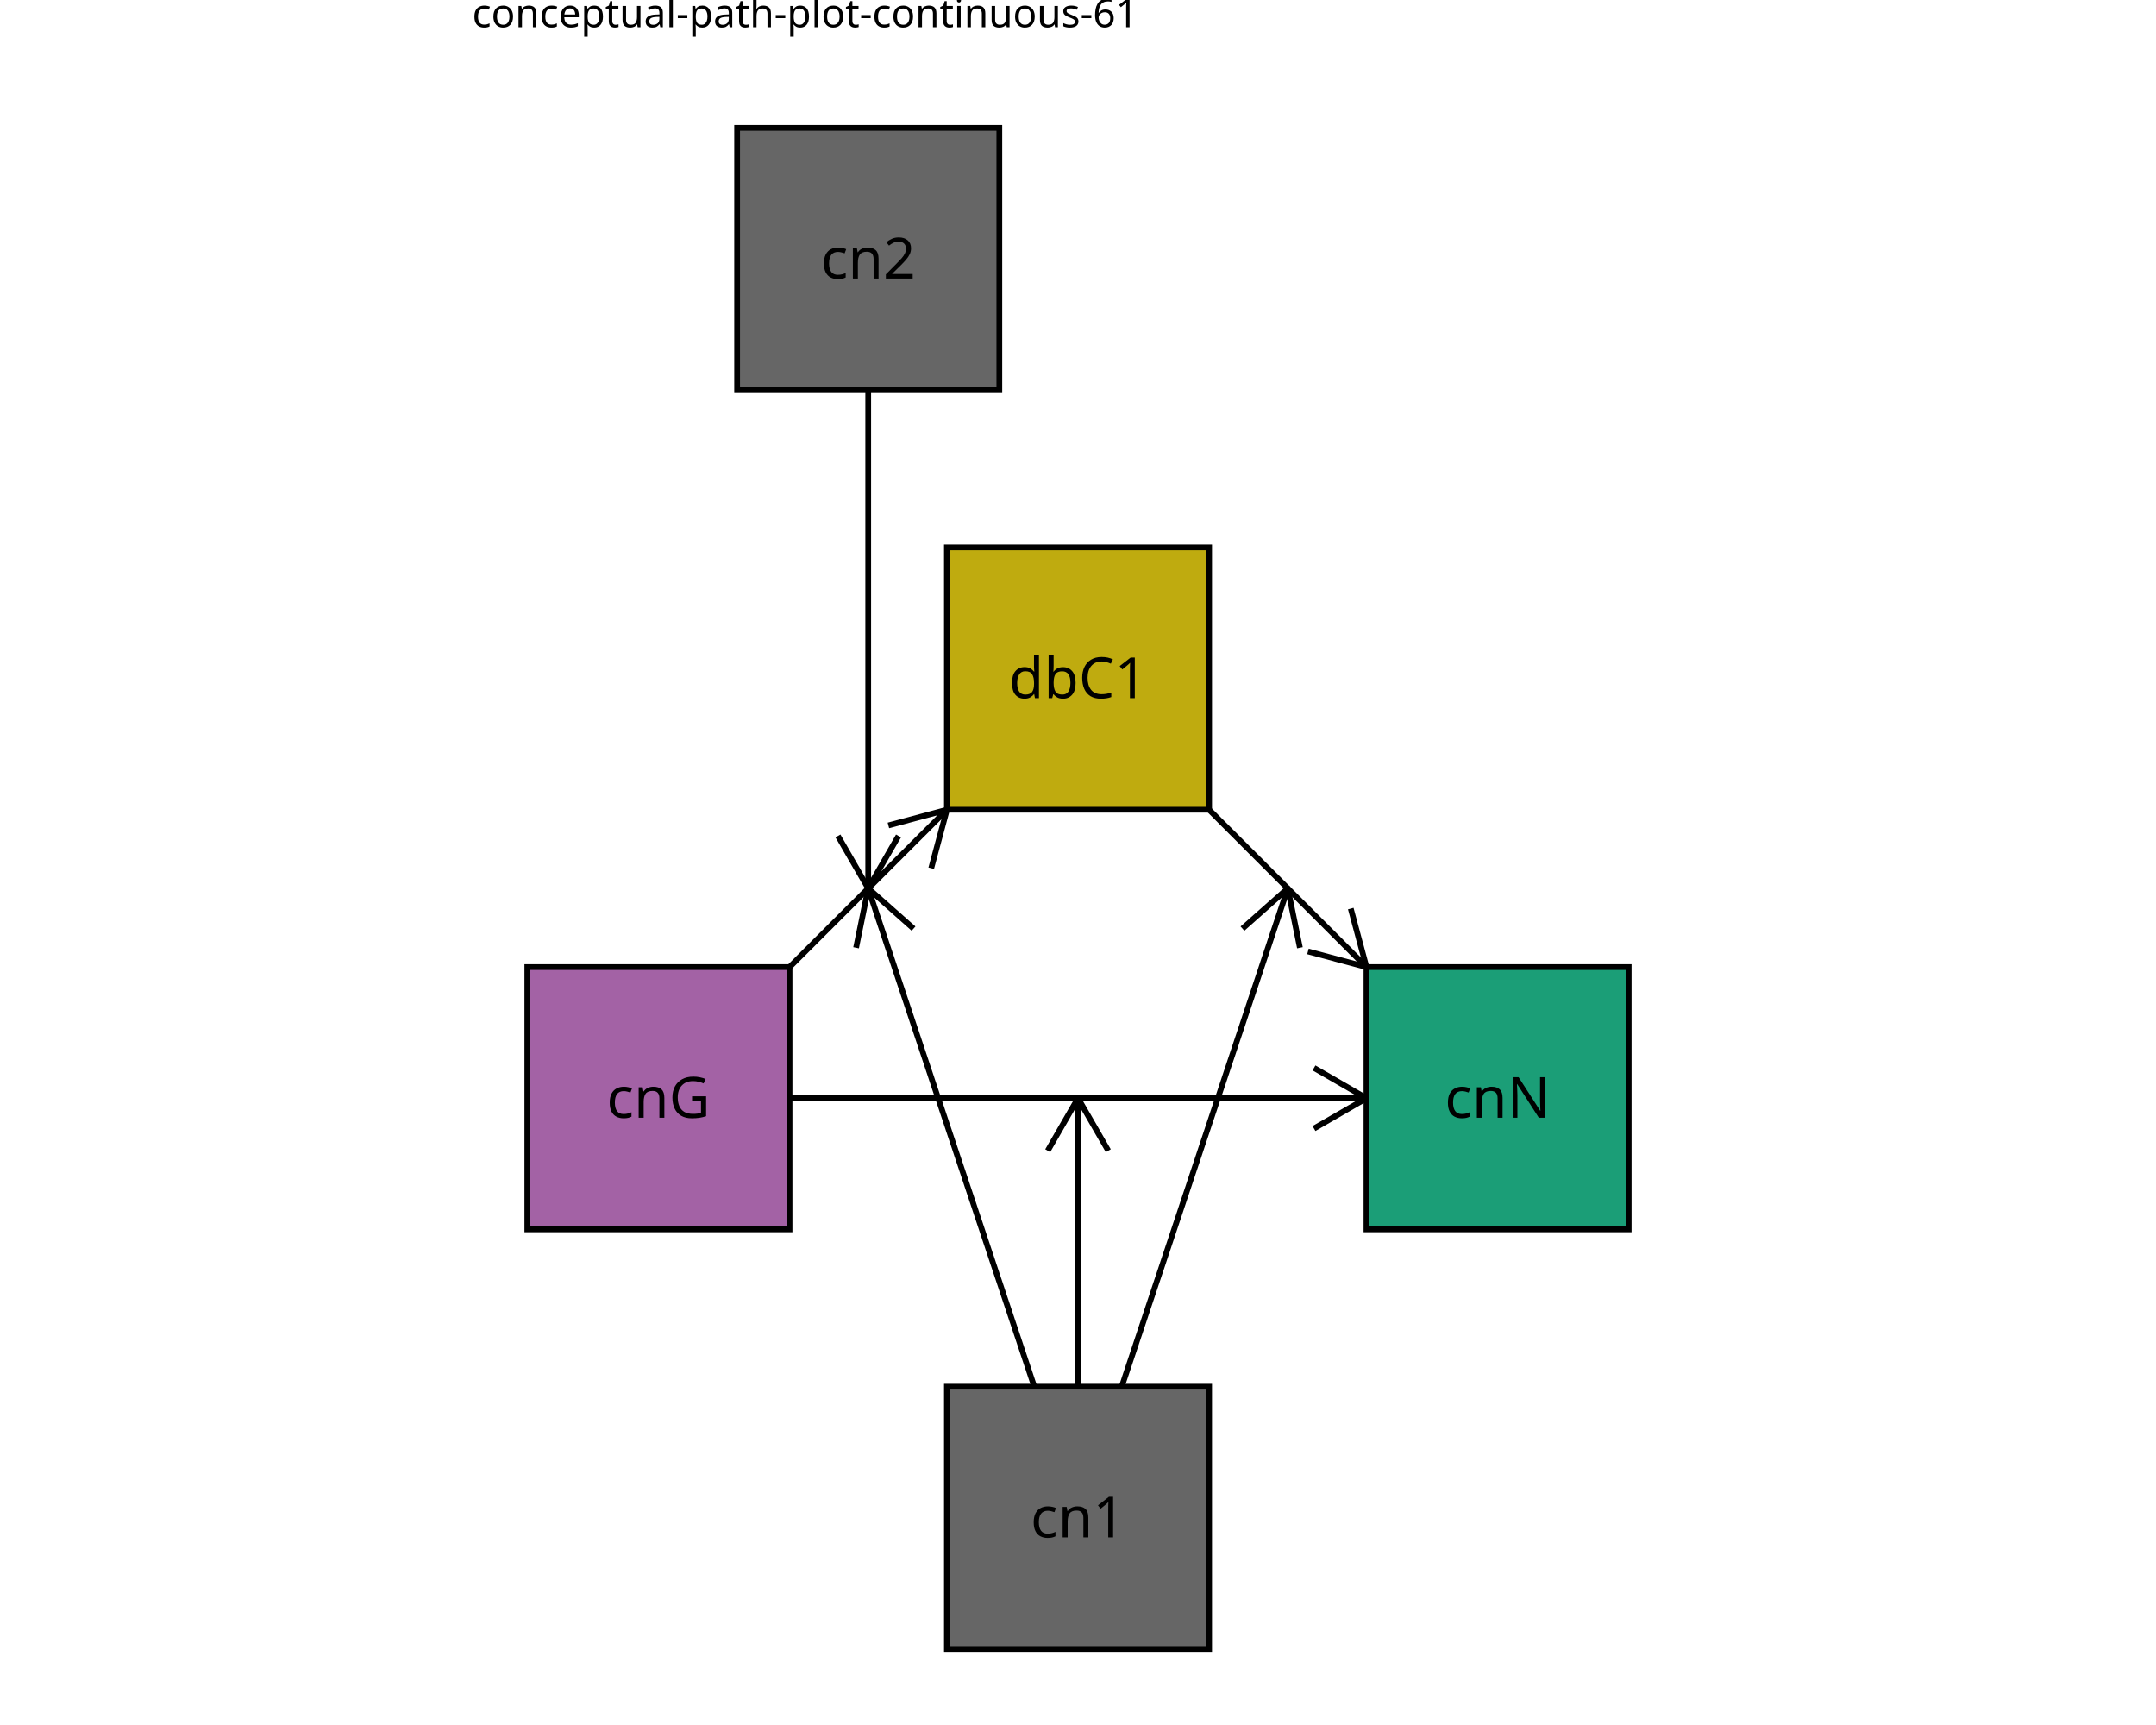
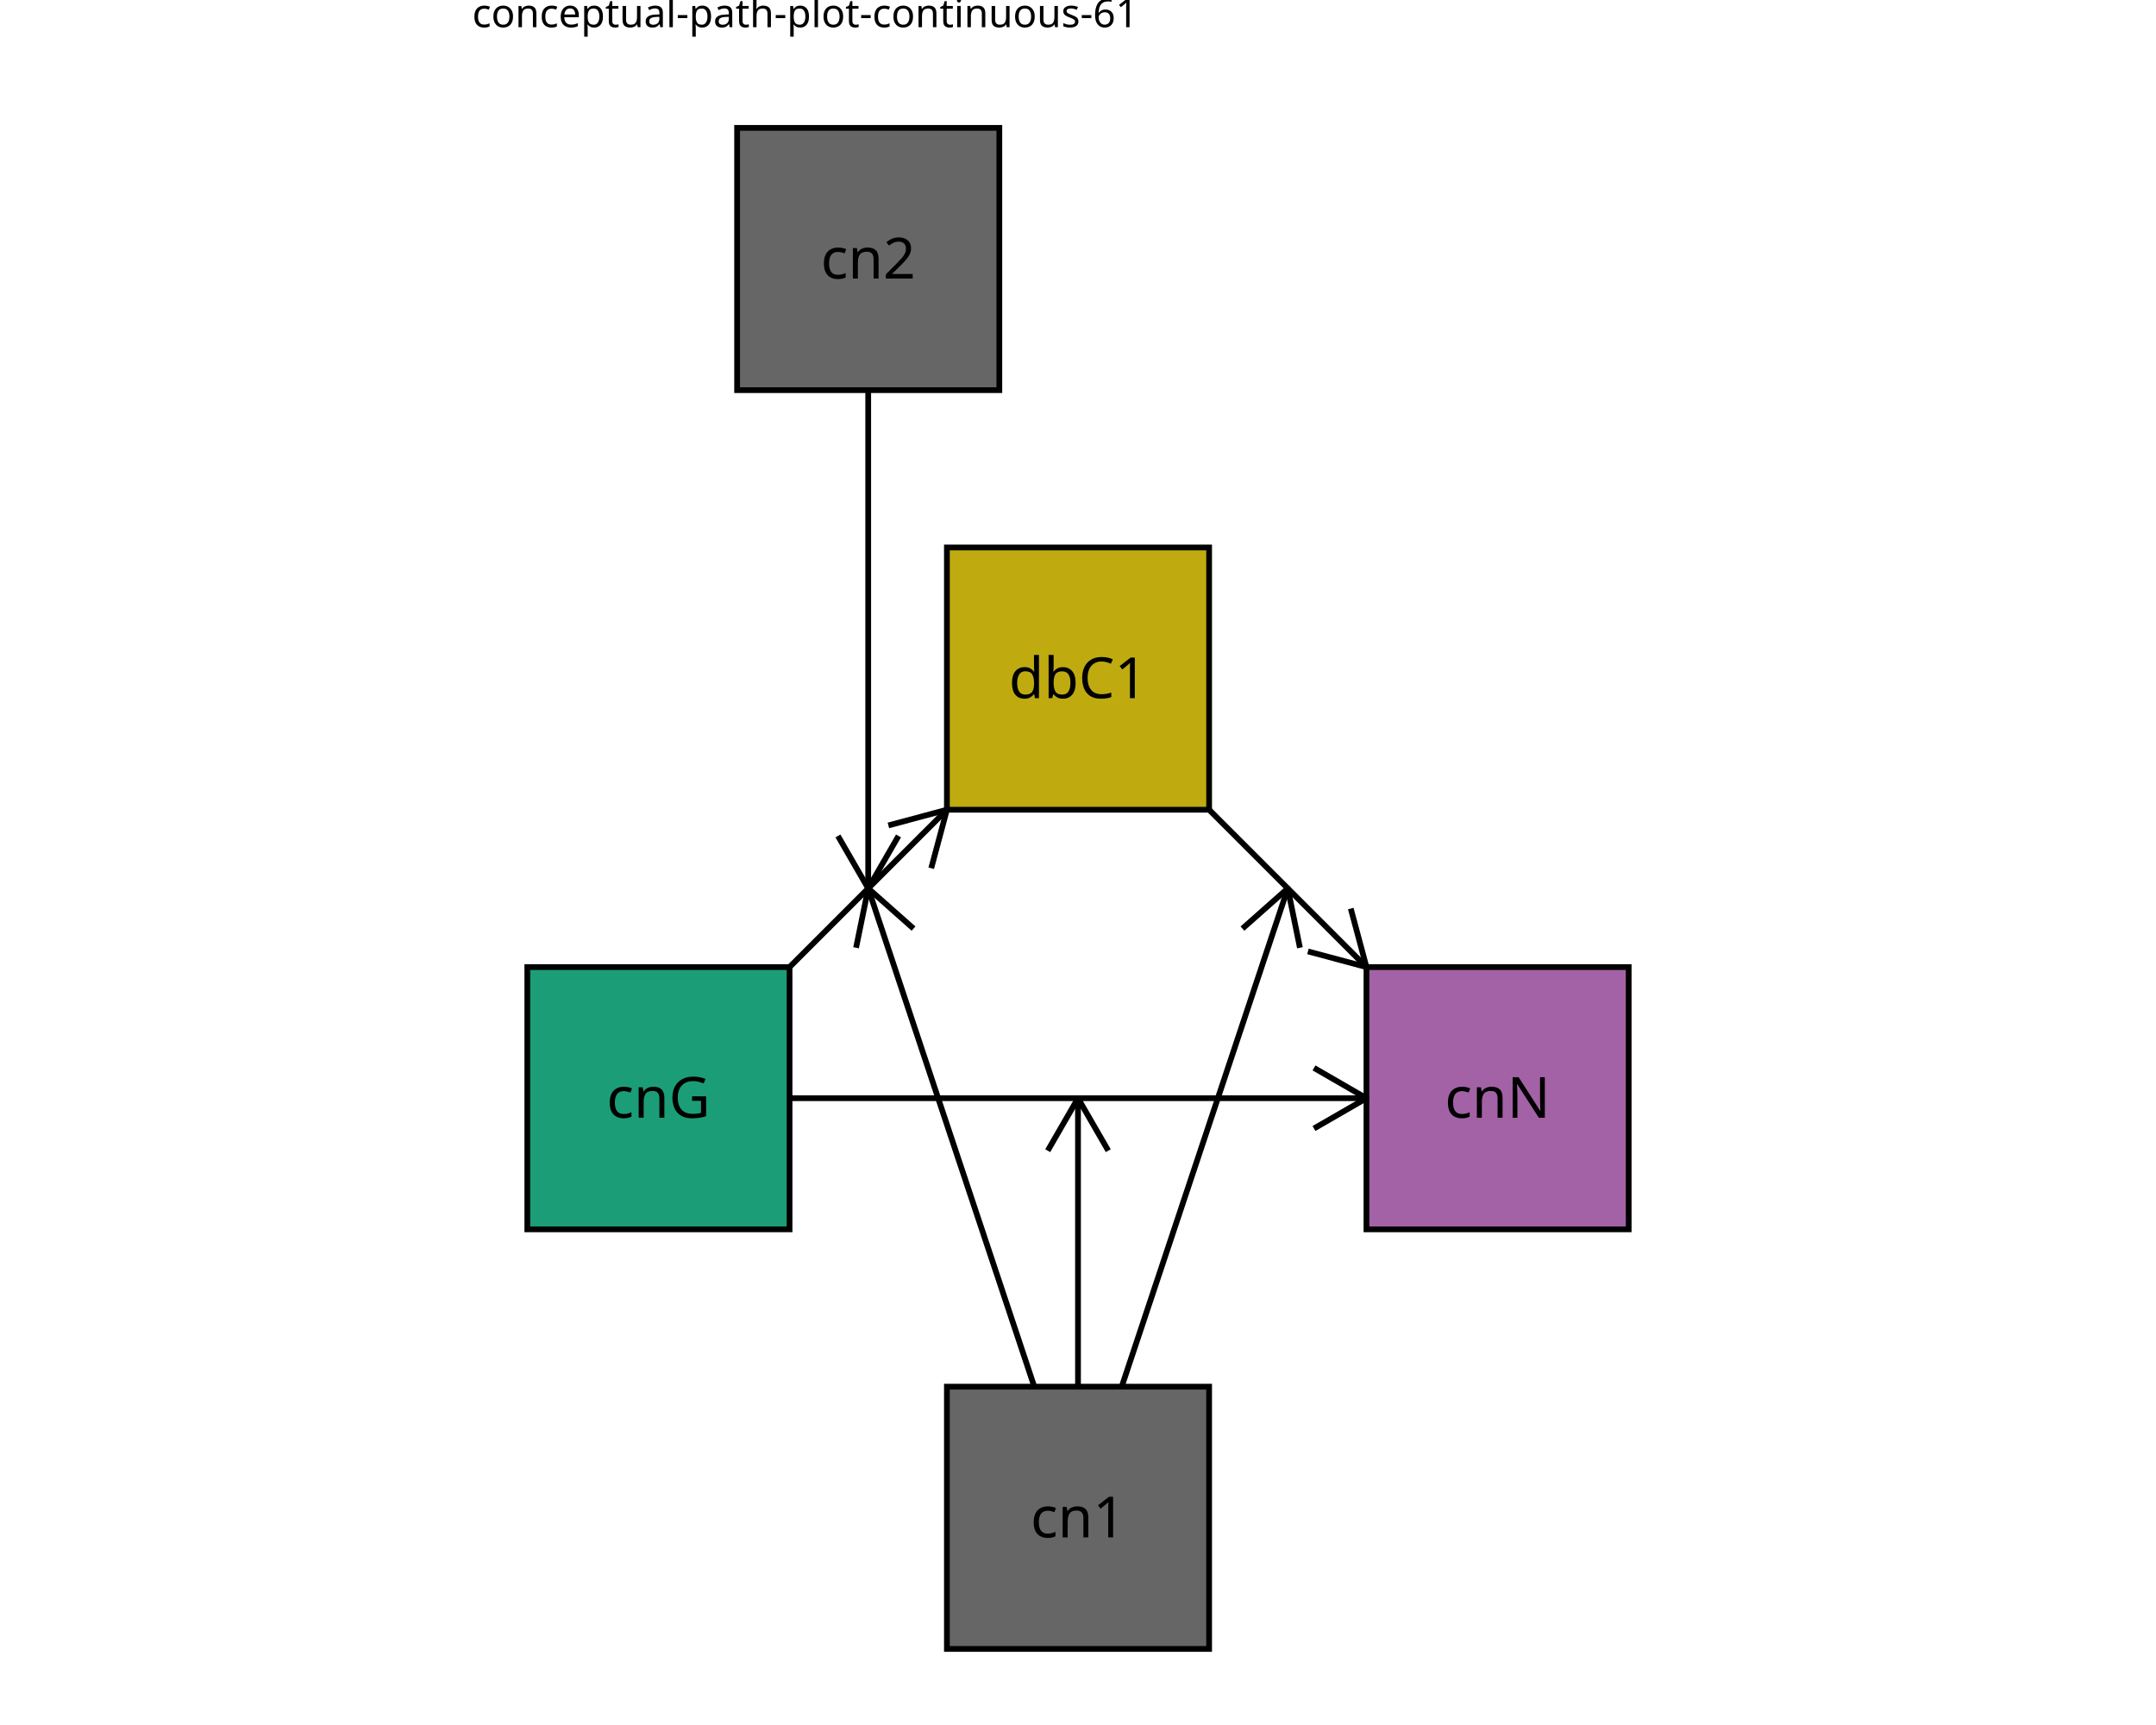
<svg xmlns="http://www.w3.org/2000/svg" class="svglite" data-engine-version="2.0" width="720.00pt" height="576.00pt" viewBox="0 0 720.00 576.00">
  <defs>
    <style type="text/css">
    .svglite line, .svglite polyline, .svglite polygon, .svglite path, .svglite rect, .svglite circle {
      fill: none;
      stroke: #000000;
      stroke-linecap: round;
      stroke-linejoin: round;
      stroke-miterlimit: 10.00;
    }
  </style>
  </defs>
  <rect width="100%" height="100%" style="stroke: none; fill: #FFFFFF;" />
  <defs>
    <clipPath id="cpMC4wMHw3MjAuMDB8MC4wMHw1NzYuMDA=">
      <rect x="0.00" y="0.00" width="720.00" height="576.00" />
    </clipPath>
  </defs>
  <g clip-path="url(#cpMC4wMHw3MjAuMDB8MC4wMHw1NzYuMDA=)">
</g>
  <defs>
    <clipPath id="cpMTU3LjcxfDU2Mi4yOXwwLjAwfDU3Ni4wMA==">
      <rect x="157.71" y="0.00" width="404.57" height="576.00" />
    </clipPath>
  </defs>
  <g clip-path="url(#cpMTU3LjcxfDU2Mi4yOXwwLjAwfDU3Ni4wMA==)">
    <rect x="157.71" y="0.00" width="404.57" height="576.00" style="stroke-width: 10.67; stroke: none;" />
  </g>
  <g clip-path="url(#cpMC4wMHw3MjAuMDB8MC4wMHw1NzYuMDA=)">
</g>
  <defs>
    <clipPath id="cpMTU3LjcxfDU2Mi4yOXwxNy4zMHw1NzYuMDA=">
      <rect x="157.71" y="17.30" width="404.57" height="558.70" />
    </clipPath>
  </defs>
  <g clip-path="url(#cpMTU3LjcxfDU2Mi4yOXwxNy4zMHw1NzYuMDA=)">
    <rect x="157.71" y="17.30" width="404.57" height="558.70" style="stroke-width: 10.67; stroke: none;" />
-     <rect x="176.10" y="322.92" width="87.57" height="87.57" style="stroke-width: 1.92; stroke-linecap: butt; stroke-linejoin: miter; fill: #A362A5;" />
-     <rect x="456.33" y="322.92" width="87.57" height="87.57" style="stroke-width: 1.92; stroke-linecap: butt; stroke-linejoin: miter; fill: #1B9E77;" />
+     <rect x="176.10" y="322.92" width="87.57" height="87.57" style="stroke-width: 1.92; stroke-linecap: butt; stroke-linejoin: miter; fill: #1B9E77;" />
+     <rect x="456.33" y="322.92" width="87.57" height="87.57" style="stroke-width: 1.92; stroke-linecap: butt; stroke-linejoin: miter; fill: #A362A5;" />
    <rect x="316.22" y="182.81" width="87.57" height="87.57" style="stroke-width: 1.92; stroke-linecap: butt; stroke-linejoin: miter; fill: #BFAB0F;" />
    <rect x="316.22" y="463.03" width="87.57" height="87.57" style="stroke-width: 1.92; stroke-linecap: butt; stroke-linejoin: miter; fill: #666666;" />
    <rect x="246.16" y="42.70" width="87.57" height="87.57" style="stroke-width: 1.92; stroke-linecap: butt; stroke-linejoin: miter; fill: #666666;" />
    <rect x="316.22" y="322.92" width="87.57" height="87.57" style="stroke-width: 1.92; stroke: none; stroke-linecap: butt; stroke-linejoin: miter;" />
    <rect x="246.16" y="252.87" width="87.57" height="87.57" style="stroke-width: 1.92; stroke: none; stroke-linecap: butt; stroke-linejoin: miter;" />
    <rect x="386.27" y="252.87" width="87.57" height="87.57" style="stroke-width: 1.92; stroke: none; stroke-linecap: butt; stroke-linejoin: miter;" />
    <rect x="246.16" y="252.87" width="87.57" height="87.57" style="stroke-width: 1.92; stroke: none; stroke-linecap: butt; stroke-linejoin: miter;" />
    <polyline points="263.67,366.71 265.18,366.71 268.01,366.71 270.84,366.71 273.67,366.71 276.50,366.71 279.33,366.71 282.16,366.71 284.99,366.71 287.82,366.71 290.65,366.71 293.48,366.71 296.31,366.71 299.14,366.71 301.97,366.71 304.80,366.71 307.63,366.71 310.47,366.71 313.30,366.71 316.13,366.71 318.96,366.71 321.79,366.71 324.62,366.71 327.45,366.71 330.28,366.71 333.11,366.71 335.94,366.71 338.77,366.71 341.60,366.71 344.43,366.71 347.26,366.71 350.09,366.71 352.92,366.71 355.75,366.71 358.58,366.71 361.42,366.71 364.25,366.71 367.08,366.71 369.91,366.71 372.74,366.71 375.57,366.71 378.40,366.71 381.23,366.71 384.06,366.71 386.89,366.71 389.72,366.71 392.55,366.71 395.38,366.71 398.21,366.71 401.04,366.71 403.87,366.71 406.70,366.71 409.53,366.71 412.37,366.71 415.20,366.71 418.03,366.71 420.86,366.71 423.69,366.71 426.52,366.71 429.35,366.71 432.18,366.71 435.01,366.71 437.84,366.71 440.67,366.71 443.50,366.71 446.33,366.71 449.16,366.71 451.99,366.71 454.82,366.71 456.33,366.71 " style="stroke-width: 1.92; stroke-linecap: butt;" />
    <polyline points="438.81,376.82 456.33,366.71 438.81,356.59 " style="stroke-width: 1.92; stroke-linecap: butt;" />
-     <polyline points="374.59,463.03 374.86,462.24 375.57,460.12 376.28,457.99 376.98,455.87 377.69,453.75 378.40,451.62 379.11,449.50 379.81,447.38 380.52,445.26 381.23,443.13 381.94,441.01 382.64,438.89 383.35,436.76 384.06,434.64 384.77,432.52 385.47,430.40 386.18,428.27 386.89,426.15 387.60,424.03 388.31,421.90 389.01,419.78 389.72,417.66 390.43,415.53 391.14,413.41 391.84,411.29 392.55,409.17 393.26,407.04 393.97,404.92 394.67,402.80 395.38,400.67 396.09,398.55 396.80,396.43 397.50,394.31 398.21,392.18 398.92,390.06 399.63,387.94 400.34,385.81 401.04,383.69 401.75,381.57 402.46,379.45 403.17,377.32 403.87,375.20 404.58,373.08 405.29,370.95 406.00,368.83 406.70,366.71 407.41,364.59 408.12,362.46 408.83,360.34 409.53,358.22 410.24,356.09 410.95,353.97 411.66,351.85 412.37,349.72 413.07,347.60 413.78,345.48 414.49,343.36 415.20,341.23 415.90,339.11 416.61,336.99 417.32,334.86 418.03,332.74 418.73,330.62 419.44,328.50 420.15,326.37 420.86,324.25 421.56,322.13 422.27,320.00 422.98,317.88 423.69,315.76 424.39,313.64 425.10,311.51 425.81,309.39 426.52,307.27 427.23,305.14 427.93,303.02 428.64,300.90 429.35,298.77 430.06,296.65 " style="stroke-width: 1.92; stroke-linecap: butt;" />
-     <polyline points="434.11,316.47 430.06,296.65 414.92,310.07 " style="stroke-width: 1.92; stroke-linecap: butt;" />
-     <polyline points="289.94,130.27 289.94,131.07 289.94,133.19 289.94,135.31 289.94,137.43 289.94,139.56 289.94,141.68 289.94,143.80 289.94,145.93 289.94,148.05 289.94,150.17 289.94,152.29 289.94,154.42 289.94,156.54 289.94,158.66 289.94,160.79 289.94,162.91 289.94,165.03 289.94,167.15 289.94,169.28 289.94,171.40 289.94,173.52 289.94,175.65 289.94,177.77 289.94,179.89 289.94,182.02 289.94,184.14 289.94,186.26 289.94,188.38 289.94,190.51 289.94,192.63 289.94,194.75 289.94,196.88 289.94,199.00 289.94,201.12 289.94,203.24 289.94,205.37 289.94,207.49 289.94,209.61 289.94,211.74 289.94,213.86 289.94,215.98 289.94,218.10 289.94,220.23 289.94,222.35 289.94,224.47 289.94,226.60 289.94,228.72 289.94,230.84 289.94,232.96 289.94,235.09 289.94,237.21 289.94,239.33 289.94,241.46 289.94,243.58 289.94,245.70 289.94,247.83 289.94,249.95 289.94,252.07 289.94,254.19 289.94,256.32 289.94,258.44 289.94,260.56 289.94,262.69 289.94,264.81 289.94,266.93 289.94,269.05 289.94,271.18 289.94,273.30 289.94,275.42 289.94,277.55 289.94,279.67 289.94,281.79 289.94,283.91 289.94,286.04 289.94,288.16 289.94,290.28 289.94,292.41 289.94,294.53 289.94,296.65 " style="stroke-width: 1.92; stroke-linecap: butt;" />
-     <polyline points="279.83,279.13 289.94,296.65 300.06,279.13 " style="stroke-width: 1.92; stroke-linecap: butt;" />
    <polyline points="263.67,322.92 263.76,322.83 265.18,321.42 266.59,320.00 268.01,318.59 269.42,317.17 270.84,315.76 272.25,314.34 273.67,312.93 275.08,311.51 276.50,310.10 277.91,308.68 279.33,307.27 280.74,305.85 282.16,304.44 283.58,303.02 284.99,301.61 286.41,300.19 287.82,298.77 289.24,297.36 290.65,295.94 292.07,294.53 293.48,293.11 294.90,291.70 296.31,290.28 297.73,288.87 299.14,287.45 300.56,286.04 301.97,284.62 303.39,283.21 304.80,281.79 306.22,280.38 307.63,278.96 309.05,277.55 310.47,276.13 311.88,274.72 313.30,273.30 314.71,271.88 316.13,270.47 316.22,270.38 " style="stroke-width: 1.92; stroke-linecap: butt;" />
    <polyline points="310.98,289.92 316.22,270.38 296.68,275.62 " style="stroke-width: 1.92; stroke-linecap: butt;" />
    <polyline points="403.78,270.38 403.87,270.47 405.29,271.88 406.70,273.30 408.12,274.72 409.53,276.13 410.95,277.55 412.37,278.96 413.78,280.38 415.20,281.79 416.61,283.21 418.03,284.62 419.44,286.04 420.86,287.45 422.27,288.87 423.69,290.28 425.10,291.70 426.52,293.11 427.93,294.53 429.35,295.94 430.76,297.36 432.18,298.77 433.59,300.19 435.01,301.61 436.42,303.02 437.84,304.44 439.26,305.85 440.67,307.27 442.09,308.68 443.50,310.10 444.92,311.51 446.33,312.93 447.75,314.34 449.16,315.76 450.58,317.17 451.99,318.59 453.41,320.00 454.82,321.42 456.24,322.83 456.33,322.92 " style="stroke-width: 1.92; stroke-linecap: butt;" />
    <polyline points="436.79,317.69 456.33,322.92 451.09,303.38 " style="stroke-width: 1.92; stroke-linecap: butt;" />
    <polyline points="360.00,463.03 360.00,462.95 360.00,461.53 360.00,460.12 360.00,458.70 360.00,457.29 360.00,455.87 360.00,454.45 360.00,453.04 360.00,451.62 360.00,450.21 360.00,448.79 360.00,447.38 360.00,445.96 360.00,444.55 360.00,443.13 360.00,441.72 360.00,440.30 360.00,438.89 360.00,437.47 360.00,436.06 360.00,434.64 360.00,433.23 360.00,431.81 360.00,430.40 360.00,428.98 360.00,427.56 360.00,426.15 360.00,424.73 360.00,423.32 360.00,421.90 360.00,420.49 360.00,419.07 360.00,417.66 360.00,416.24 360.00,414.83 360.00,413.41 360.00,412.00 360.00,410.58 360.00,409.17 360.00,407.75 360.00,406.34 360.00,404.92 360.00,403.50 360.00,402.09 360.00,400.67 360.00,399.26 360.00,397.84 360.00,396.43 360.00,395.01 360.00,393.60 360.00,392.18 360.00,390.77 360.00,389.35 360.00,387.94 360.00,386.52 360.00,385.11 360.00,383.69 360.00,382.28 360.00,380.86 360.00,379.45 360.00,378.03 360.00,376.61 360.00,375.20 360.00,373.78 360.00,372.37 360.00,370.95 360.00,369.54 360.00,368.12 360.00,366.71 " style="stroke-width: 1.92; stroke-linecap: butt;" />
    <polyline points="370.11,384.23 360.00,366.71 349.89,384.23 " style="stroke-width: 1.92; stroke-linecap: butt;" />
    <polyline points="345.41,463.03 345.14,462.24 344.43,460.12 343.72,457.99 343.02,455.87 342.31,453.75 341.60,451.62 340.89,449.50 340.19,447.38 339.48,445.26 338.77,443.13 338.06,441.01 337.36,438.89 336.65,436.76 335.94,434.64 335.23,432.52 334.53,430.40 333.82,428.27 333.11,426.15 332.40,424.03 331.69,421.90 330.99,419.78 330.28,417.66 329.57,415.53 328.86,413.41 328.16,411.29 327.45,409.17 326.74,407.04 326.03,404.92 325.33,402.80 324.62,400.67 323.91,398.55 323.20,396.43 322.50,394.31 321.79,392.18 321.08,390.06 320.37,387.94 319.66,385.81 318.96,383.69 318.25,381.57 317.54,379.45 316.83,377.32 316.13,375.20 315.42,373.08 314.71,370.95 314.00,368.83 313.30,366.71 312.59,364.59 311.88,362.46 311.17,360.34 310.47,358.22 309.76,356.09 309.05,353.97 308.34,351.85 307.63,349.72 306.93,347.60 306.22,345.48 305.51,343.36 304.80,341.23 304.10,339.11 303.39,336.99 302.68,334.86 301.97,332.74 301.27,330.62 300.56,328.50 299.85,326.37 299.14,324.25 298.44,322.13 297.73,320.00 297.02,317.88 296.31,315.76 295.61,313.64 294.90,311.51 294.19,309.39 293.48,307.27 292.77,305.14 292.07,303.02 291.36,300.90 290.65,298.77 289.94,296.65 " style="stroke-width: 1.92; stroke-linecap: butt;" />
    <polyline points="305.08,310.07 289.94,296.65 285.89,316.47 " style="stroke-width: 1.92; stroke-linecap: butt;" />
+     <polyline points="374.59,463.03 374.86,462.24 375.57,460.12 376.28,457.99 376.98,455.87 377.69,453.75 378.40,451.62 379.11,449.50 379.81,447.38 380.52,445.26 381.23,443.13 381.94,441.01 382.64,438.89 383.35,436.76 384.06,434.64 384.77,432.52 385.47,430.40 386.18,428.27 386.89,426.15 387.60,424.03 388.31,421.90 389.01,419.78 389.72,417.66 390.43,415.53 391.14,413.41 391.84,411.29 392.55,409.17 393.26,407.04 393.97,404.92 394.67,402.80 395.38,400.67 396.09,398.55 396.80,396.43 397.50,394.31 398.21,392.18 398.92,390.06 399.63,387.94 400.34,385.81 401.04,383.69 401.75,381.57 402.46,379.45 403.17,377.32 403.87,375.20 404.58,373.08 405.29,370.95 406.00,368.83 406.70,366.71 407.41,364.59 408.12,362.46 408.83,360.34 409.53,358.22 410.24,356.09 410.95,353.97 411.66,351.85 412.37,349.72 413.07,347.60 413.78,345.48 414.49,343.36 415.20,341.23 415.90,339.11 416.61,336.99 417.32,334.86 418.03,332.74 418.73,330.62 419.44,328.50 420.15,326.37 420.86,324.25 421.56,322.13 422.27,320.00 422.98,317.88 423.69,315.76 424.39,313.64 425.10,311.51 425.81,309.39 426.52,307.27 427.23,305.14 427.93,303.02 428.64,300.90 429.35,298.77 430.06,296.65 " style="stroke-width: 1.92; stroke-linecap: butt;" />
+     <polyline points="434.11,316.47 430.06,296.65 414.92,310.07 " style="stroke-width: 1.92; stroke-linecap: butt;" />
+     <polyline points="289.94,130.27 289.94,131.07 289.94,133.19 289.94,135.31 289.94,137.43 289.94,139.56 289.94,141.68 289.94,143.80 289.94,145.93 289.94,148.05 289.94,150.17 289.94,152.29 289.94,154.42 289.94,156.54 289.94,158.66 289.94,160.79 289.94,162.91 289.94,165.03 289.94,167.15 289.94,169.28 289.94,171.40 289.94,173.52 289.94,175.65 289.94,177.77 289.94,179.89 289.94,182.02 289.94,184.14 289.94,186.26 289.94,188.38 289.94,190.51 289.94,192.63 289.94,194.75 289.94,196.88 289.94,199.00 289.94,201.12 289.94,203.24 289.94,205.37 289.94,207.49 289.94,209.61 289.94,211.74 289.94,213.86 289.94,215.98 289.94,218.10 289.94,220.23 289.94,222.35 289.94,224.47 289.94,226.60 289.94,228.72 289.94,230.84 289.94,232.96 289.94,235.09 289.94,237.21 289.94,239.33 289.94,241.46 289.94,243.58 289.94,245.70 289.94,247.83 289.94,249.95 289.94,252.07 289.94,254.19 289.94,256.32 289.94,258.44 289.94,260.56 289.94,262.69 289.94,264.81 289.94,266.93 289.94,269.05 289.94,271.18 289.94,273.30 289.94,275.42 289.94,277.55 289.94,279.67 289.94,281.79 289.94,283.91 289.94,286.04 289.94,288.16 289.94,290.28 289.94,292.41 289.94,294.53 289.94,296.65 " style="stroke-width: 1.92; stroke-linecap: butt;" />
+     <polyline points="279.83,279.13 289.94,296.65 300.06,279.13 " style="stroke-width: 1.92; stroke-linecap: butt;" />
    <text x="219.89" y="373.23" text-anchor="middle" style="font-size: 18.97px; font-family: sans;" textLength="34.80px" lengthAdjust="spacingAndGlyphs">cnG</text>
    <text x="500.11" y="373.23" text-anchor="middle" style="font-size: 18.97px; font-family: sans;" textLength="33.74px" lengthAdjust="spacingAndGlyphs">cnN</text>
    <text x="360.00" y="233.12" text-anchor="middle" style="font-size: 18.97px; font-family: sans;" textLength="45.35px" lengthAdjust="spacingAndGlyphs">dbC1</text>
    <text x="360.00" y="513.35" text-anchor="middle" style="font-size: 18.97px; font-family: sans;" textLength="30.59px" lengthAdjust="spacingAndGlyphs">cn1</text>
    <text x="289.94" y="93.01" text-anchor="middle" style="font-size: 18.97px; font-family: sans;" textLength="30.59px" lengthAdjust="spacingAndGlyphs">cn2</text>
  </g>
  <g clip-path="url(#cpMC4wMHw3MjAuMDB8MC4wMHw1NzYuMDA=)">
    <text x="157.71" y="9.08" style="font-size: 13.20px; font-family: sans;" textLength="206.96px" lengthAdjust="spacingAndGlyphs">conceptual-path-plot-continuous-61</text>
  </g>
</svg>
